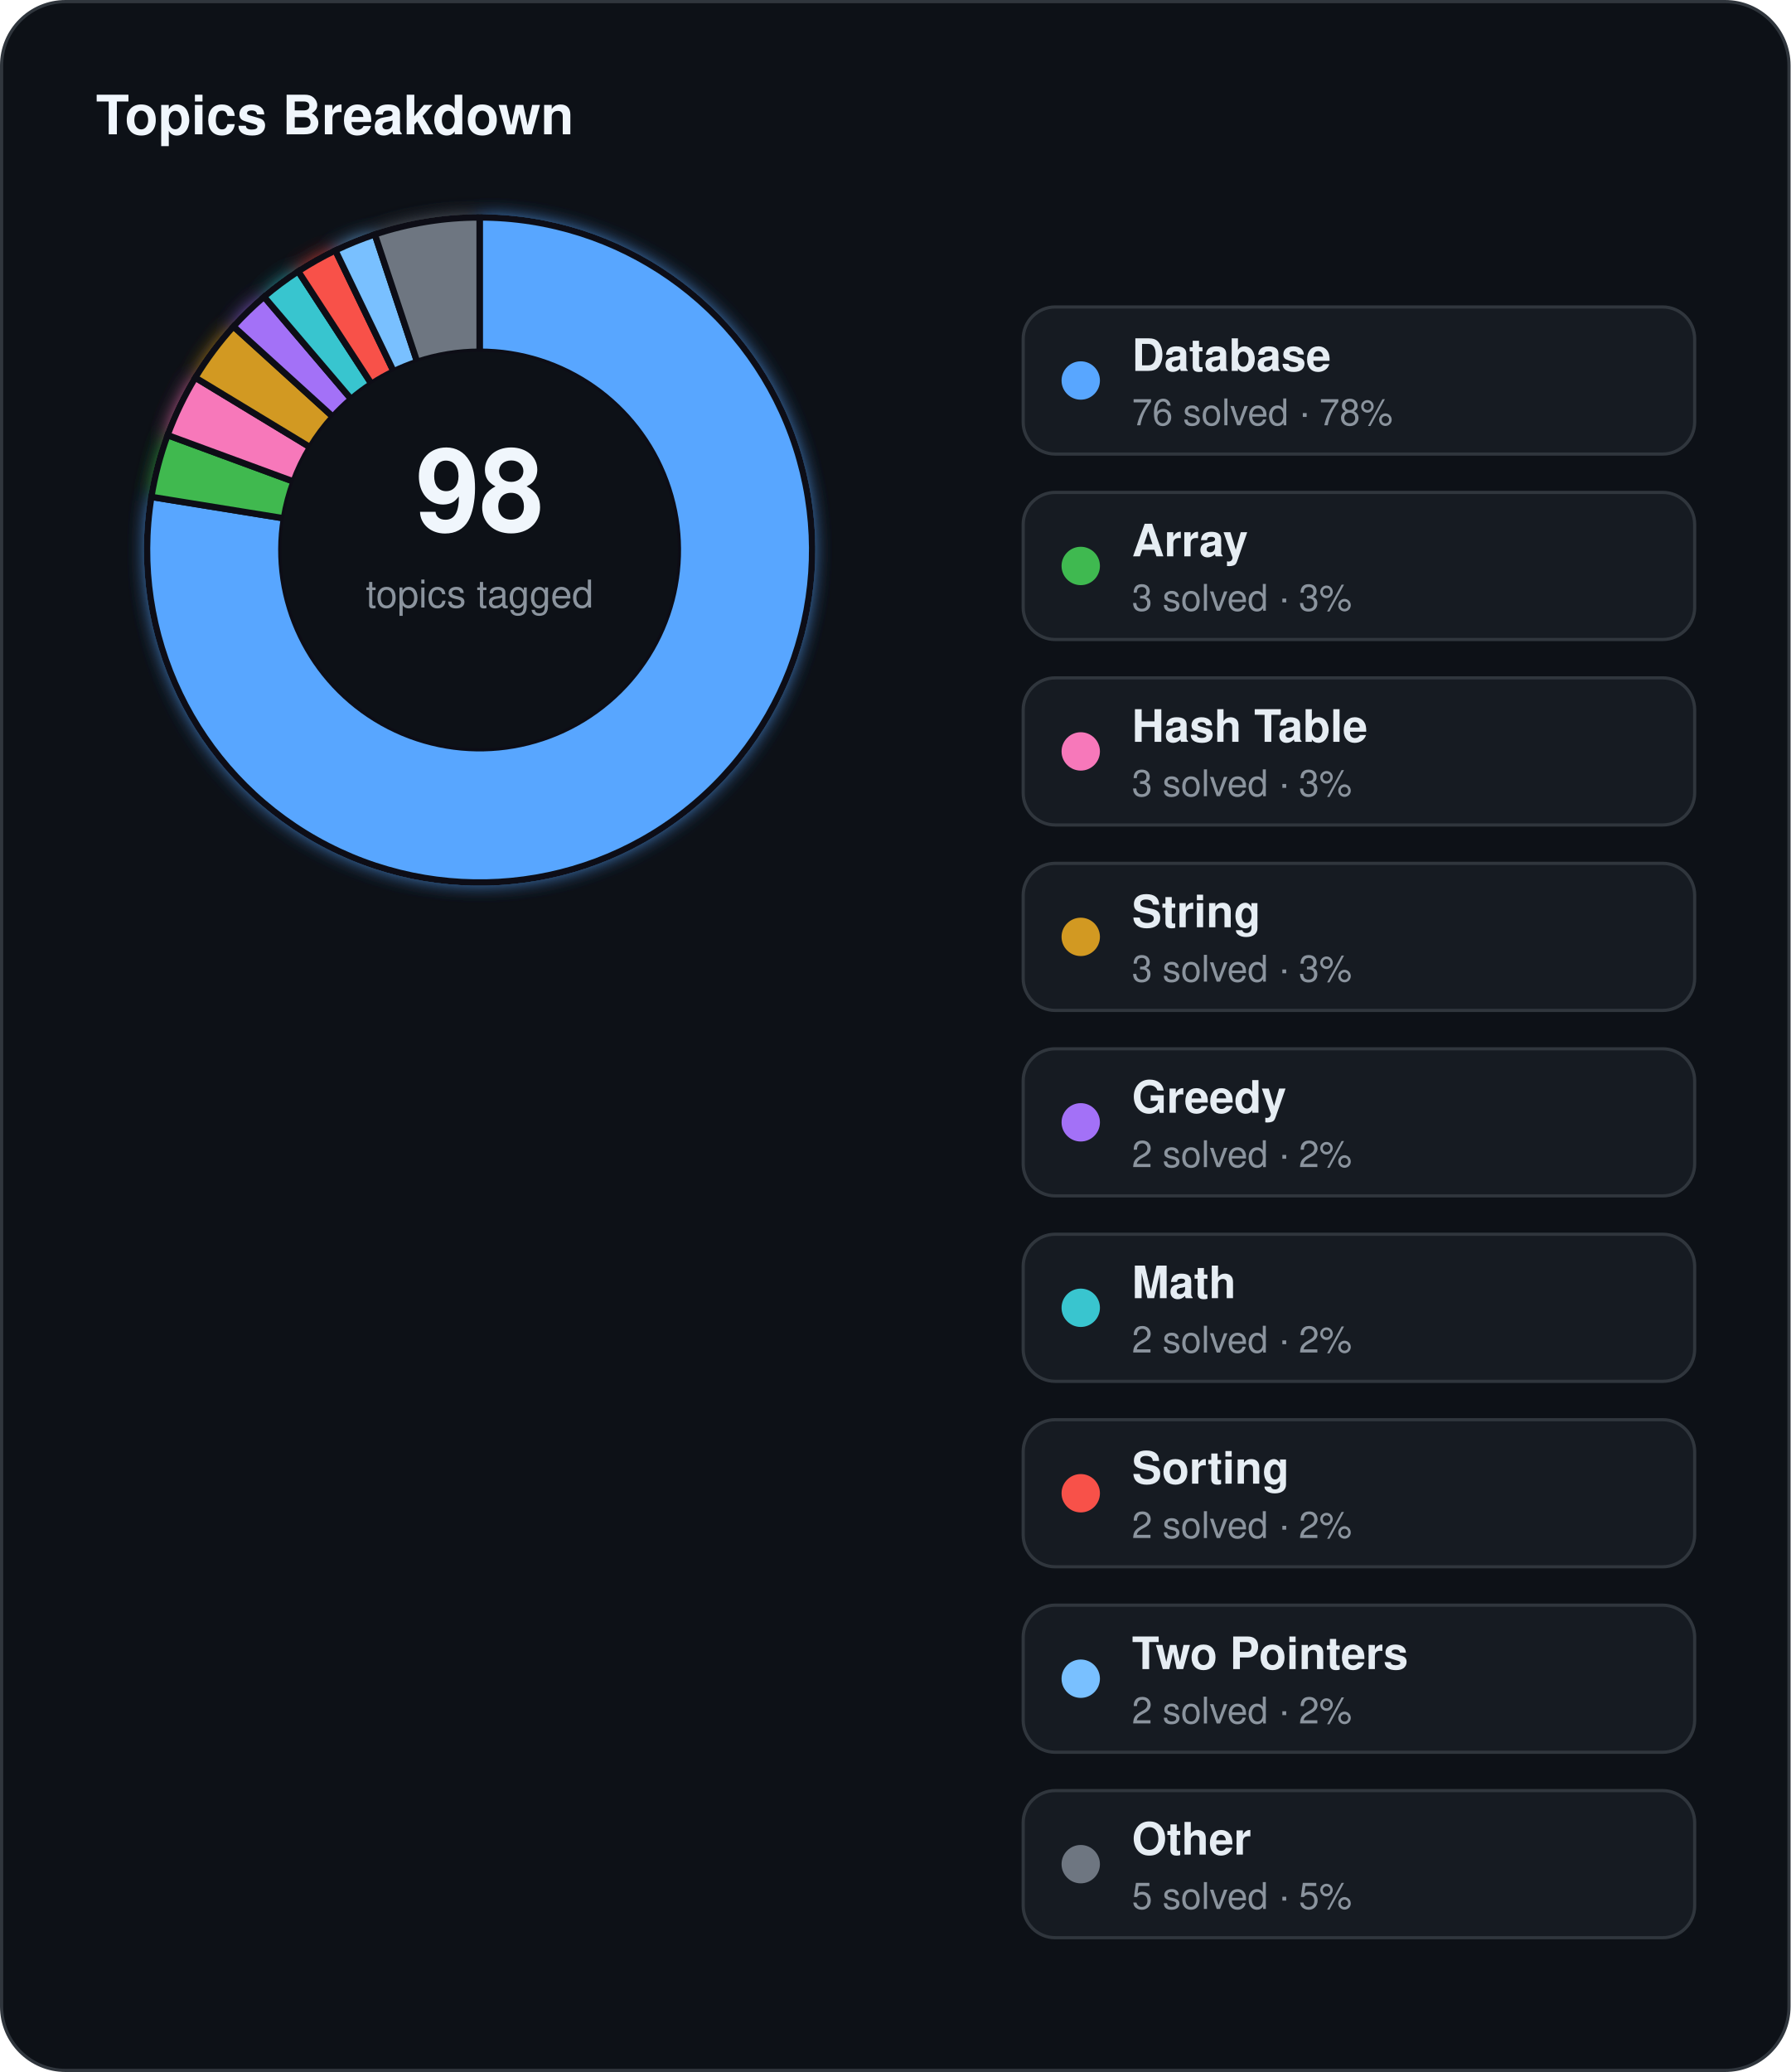
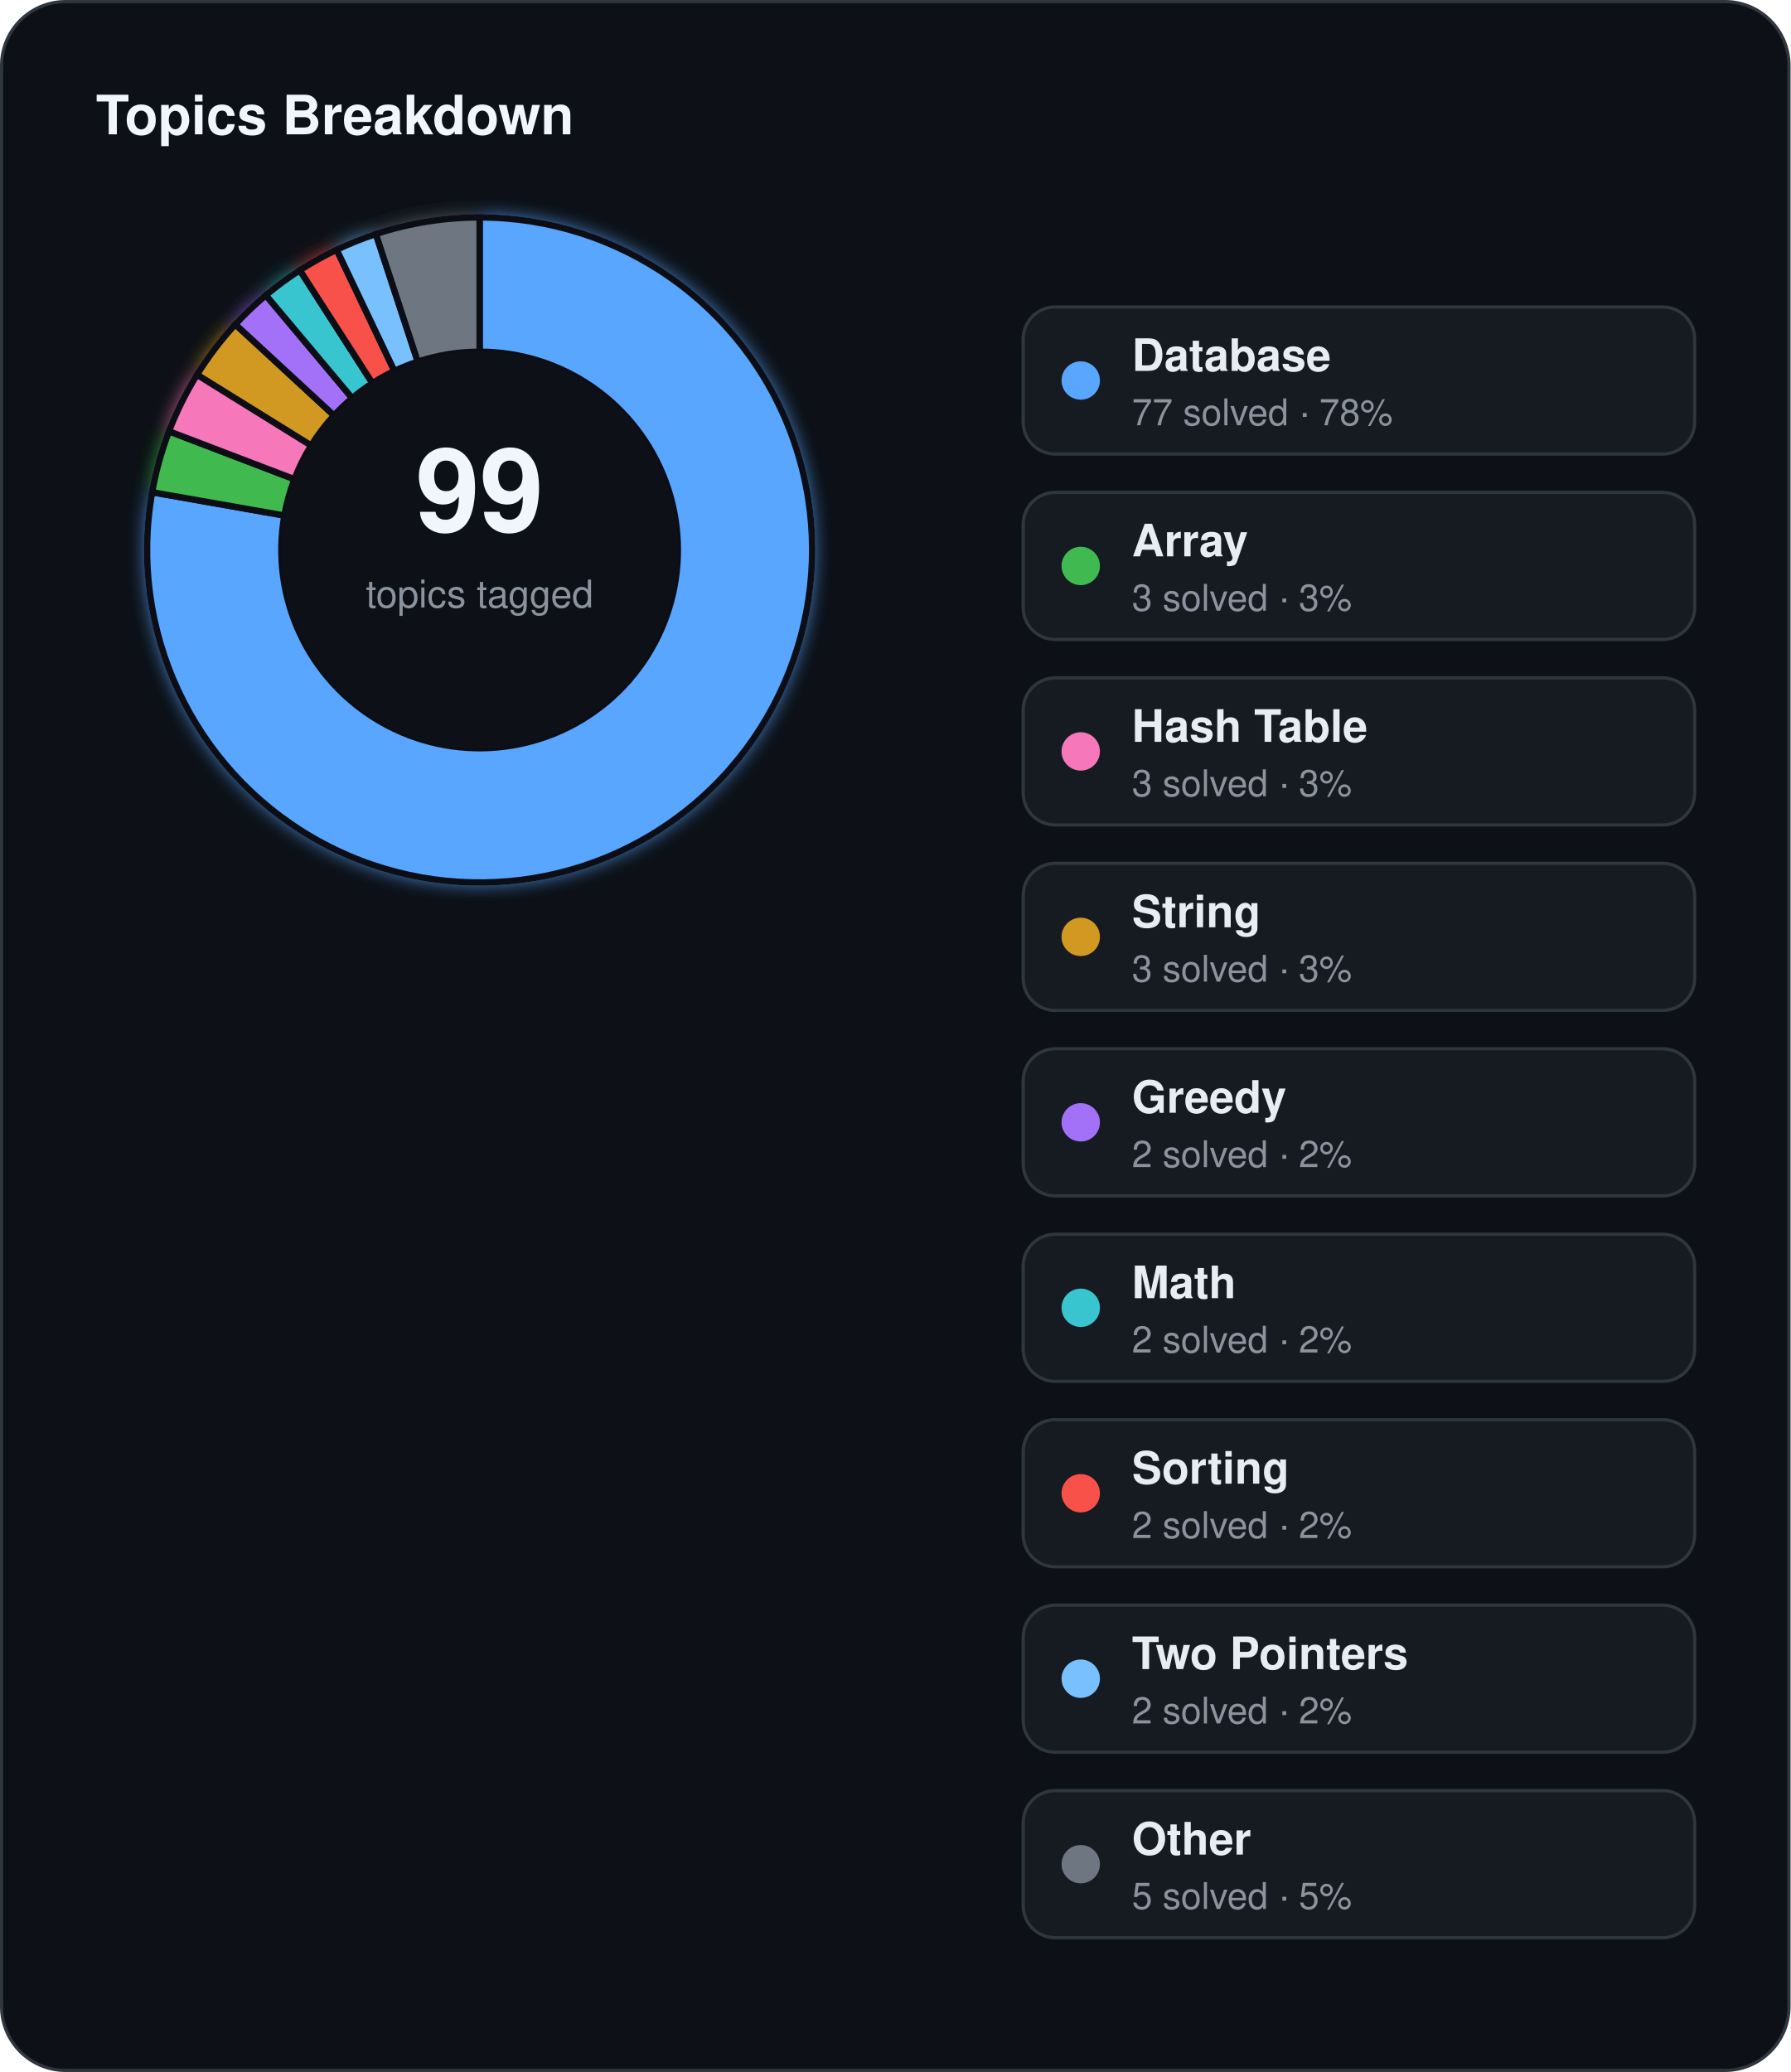
<svg xmlns="http://www.w3.org/2000/svg" width="560" height="648" viewBox="0 0 560 648">
  <defs>
    <filter id="topics-glow" x="-60%" y="-60%" width="220%" height="220%">
      <feGaussianBlur stdDeviation="3" result="blur" />
      <feMerge>
        <feMergeNode in="blur" />
        <feMergeNode in="SourceGraphic" />
      </feMerge>
    </filter>
  </defs>
  <rect x="0.5" y="0.5" width="559" height="647" rx="20" fill="#0d1117" stroke="#30363d" stroke-width="1" />
  <text x="30" y="42" fill="#f0f6fc" font-family="Segoe UI, Helvetica, Arial, sans-serif" font-size="17" font-weight="700">Topics Breakdown</text>
  <g filter="url(#topics-glow)">
-     <path d="M 150.00,68.00 A 104,104 0 1 1 47.33,155.40 L 88.79,162.10 A 62,62 0 1 0 150.00,110.00 Z" fill="#58a6ff" stroke="#0d1117" stroke-width="2" />
-     <path d="M 47.33,155.40 A 104,104 0 0 1 52.40,136.08 L 91.81,150.59 A 62,62 0 0 0 88.79,162.10 Z" fill="#3fb950" stroke="#0d1117" stroke-width="2" />
-     <path d="M 52.40,136.08 A 104,104 0 0 1 61.07,118.09 L 96.98,139.86 A 62,62 0 0 0 91.81,150.59 Z" fill="#f778ba" stroke="#0d1117" stroke-width="2" />
-     <path d="M 61.07,118.09 A 104,104 0 0 1 73.01,102.08 L 104.10,130.32 A 62,62 0 0 0 96.98,139.86 Z" fill="#d29922" stroke="#0d1117" stroke-width="2" />
-     <path d="M 73.01,102.08 A 104,104 0 0 1 82.58,92.81 L 109.81,124.79 A 62,62 0 0 0 104.10,130.32 Z" fill="#a371f7" stroke="#0d1117" stroke-width="2" />
-     <path d="M 82.58,92.81 A 104,104 0 0 1 93.26,84.84 L 116.18,120.04 A 62,62 0 0 0 109.81,124.79 Z" fill="#39c5cf" stroke="#0d1117" stroke-width="2" />
-     <path d="M 93.26,84.84 A 104,104 0 0 1 104.88,78.30 L 123.10,116.14 A 62,62 0 0 0 116.18,120.04 Z" fill="#f85149" stroke="#0d1117" stroke-width="2" />
-     <path d="M 104.88,78.30 A 104,104 0 0 1 117.23,73.30 L 130.46,113.16 A 62,62 0 0 0 123.10,116.14 Z" fill="#79c0ff" stroke="#0d1117" stroke-width="2" />
-     <path d="M 117.23,73.30 A 104,104 0 0 1 150.00,68.00 L 150.00,110.00 A 62,62 0 0 0 130.46,113.16 Z" fill="#6e7681" stroke="#0d1117" stroke-width="2" />
+     <path d="M 150.00,68.00 A 104,104 0 1 1 47.58,153.94 L 88.94,161.23 A 62,62 0 1 0 150.00,110.00 Z" fill="#58a6ff" stroke="#0d1117" stroke-width="2" />
+     <path d="M 47.58,153.94 A 104,104 0 0 1 52.85,134.88 L 92.08,149.87 A 62,62 0 0 0 88.94,161.23 Z" fill="#3fb950" stroke="#0d1117" stroke-width="2" />
+     <path d="M 52.85,134.88 A 104,104 0 0 1 61.63,117.17 L 97.32,139.31 A 62,62 0 0 0 92.08,149.87 Z" fill="#f778ba" stroke="#0d1117" stroke-width="2" />
+     <path d="M 61.63,117.17 A 104,104 0 0 1 73.60,101.44 L 104.46,129.93 A 62,62 0 0 0 97.32,139.31 Z" fill="#d29922" stroke="#0d1117" stroke-width="2" />
+     <path d="M 73.60,101.44 A 104,104 0 0 1 83.15,92.33 L 110.15,124.51 A 62,62 0 0 0 104.46,129.93 Z" fill="#a371f7" stroke="#0d1117" stroke-width="2" />
+     <path d="M 83.15,92.33 A 104,104 0 0 1 93.77,84.51 L 116.48,119.84 A 62,62 0 0 0 110.15,124.51 Z" fill="#39c5cf" stroke="#0d1117" stroke-width="2" />
+     <path d="M 93.77,84.51 A 104,104 0 0 1 105.30,78.10 L 123.35,116.02 A 62,62 0 0 0 116.48,119.84 Z" fill="#f85149" stroke="#0d1117" stroke-width="2" />
+     <path d="M 105.30,78.10 A 104,104 0 0 1 117.55,73.19 L 130.65,113.10 A 62,62 0 0 0 123.35,116.02 Z" fill="#79c0ff" stroke="#0d1117" stroke-width="2" />
+     <path d="M 117.55,73.19 A 104,104 0 0 1 150.00,68.00 L 150.00,110.00 A 62,62 0 0 0 130.65,113.10 Z" fill="#6e7681" stroke="#0d1117" stroke-width="2" />
  </g>
  <circle cx="150" cy="172" r="62" fill="#0d1117" />
-   <text x="150" y="166" text-anchor="middle" fill="#f0f6fc" font-family="Segoe UI, Helvetica, Arial, sans-serif" font-size="36" font-weight="700">98</text>
+   <text x="150" y="166" text-anchor="middle" fill="#f0f6fc" font-family="Segoe UI, Helvetica, Arial, sans-serif" font-size="36" font-weight="700">99</text>
  <text x="150" y="190" text-anchor="middle" fill="#8b949e" font-family="Segoe UI, Helvetica, Arial, sans-serif" font-size="12">topics tagged</text>
  <rect x="320" y="96" width="210" height="46" rx="10" fill="#161b22" stroke="#30363d" stroke-width="1" />
  <circle cx="338" cy="119" r="6" fill="#58a6ff" />
  <text x="354" y="116" fill="#e6edf3" font-family="Segoe UI, Helvetica, Arial, sans-serif" font-size="14" font-weight="600">Database</text>
-   <text x="354" y="133" fill="#8b949e" font-family="Segoe UI, Helvetica, Arial, sans-serif" font-size="11.5">76 solved · 78%</text>
+   <text x="354" y="133" fill="#8b949e" font-family="Segoe UI, Helvetica, Arial, sans-serif" font-size="11.5">77 solved · 78%</text>
  <rect x="320" y="154" width="210" height="46" rx="10" fill="#161b22" stroke="#30363d" stroke-width="1" />
  <circle cx="338" cy="177" r="6" fill="#3fb950" />
  <text x="354" y="174" fill="#e6edf3" font-family="Segoe UI, Helvetica, Arial, sans-serif" font-size="14" font-weight="600">Array</text>
  <text x="354" y="191" fill="#8b949e" font-family="Segoe UI, Helvetica, Arial, sans-serif" font-size="11.5">3 solved · 3%</text>
  <rect x="320" y="212" width="210" height="46" rx="10" fill="#161b22" stroke="#30363d" stroke-width="1" />
  <circle cx="338" cy="235" r="6" fill="#f778ba" />
  <text x="354" y="232" fill="#e6edf3" font-family="Segoe UI, Helvetica, Arial, sans-serif" font-size="14" font-weight="600">Hash Table</text>
  <text x="354" y="249" fill="#8b949e" font-family="Segoe UI, Helvetica, Arial, sans-serif" font-size="11.5">3 solved · 3%</text>
  <rect x="320" y="270" width="210" height="46" rx="10" fill="#161b22" stroke="#30363d" stroke-width="1" />
  <circle cx="338" cy="293" r="6" fill="#d29922" />
  <text x="354" y="290" fill="#e6edf3" font-family="Segoe UI, Helvetica, Arial, sans-serif" font-size="14" font-weight="600">String</text>
  <text x="354" y="307" fill="#8b949e" font-family="Segoe UI, Helvetica, Arial, sans-serif" font-size="11.5">3 solved · 3%</text>
  <rect x="320" y="328" width="210" height="46" rx="10" fill="#161b22" stroke="#30363d" stroke-width="1" />
  <circle cx="338" cy="351" r="6" fill="#a371f7" />
  <text x="354" y="348" fill="#e6edf3" font-family="Segoe UI, Helvetica, Arial, sans-serif" font-size="14" font-weight="600">Greedy</text>
  <text x="354" y="365" fill="#8b949e" font-family="Segoe UI, Helvetica, Arial, sans-serif" font-size="11.5">2 solved · 2%</text>
  <rect x="320" y="386" width="210" height="46" rx="10" fill="#161b22" stroke="#30363d" stroke-width="1" />
  <circle cx="338" cy="409" r="6" fill="#39c5cf" />
  <text x="354" y="406" fill="#e6edf3" font-family="Segoe UI, Helvetica, Arial, sans-serif" font-size="14" font-weight="600">Math</text>
  <text x="354" y="423" fill="#8b949e" font-family="Segoe UI, Helvetica, Arial, sans-serif" font-size="11.5">2 solved · 2%</text>
  <rect x="320" y="444" width="210" height="46" rx="10" fill="#161b22" stroke="#30363d" stroke-width="1" />
  <circle cx="338" cy="467" r="6" fill="#f85149" />
  <text x="354" y="464" fill="#e6edf3" font-family="Segoe UI, Helvetica, Arial, sans-serif" font-size="14" font-weight="600">Sorting</text>
  <text x="354" y="481" fill="#8b949e" font-family="Segoe UI, Helvetica, Arial, sans-serif" font-size="11.5">2 solved · 2%</text>
  <rect x="320" y="502" width="210" height="46" rx="10" fill="#161b22" stroke="#30363d" stroke-width="1" />
  <circle cx="338" cy="525" r="6" fill="#79c0ff" />
  <text x="354" y="522" fill="#e6edf3" font-family="Segoe UI, Helvetica, Arial, sans-serif" font-size="14" font-weight="600">Two Pointers</text>
  <text x="354" y="539" fill="#8b949e" font-family="Segoe UI, Helvetica, Arial, sans-serif" font-size="11.5">2 solved · 2%</text>
  <rect x="320" y="560" width="210" height="46" rx="10" fill="#161b22" stroke="#30363d" stroke-width="1" />
  <circle cx="338" cy="583" r="6" fill="#6e7681" />
  <text x="354" y="580" fill="#e6edf3" font-family="Segoe UI, Helvetica, Arial, sans-serif" font-size="14" font-weight="600">Other</text>
  <text x="354" y="597" fill="#8b949e" font-family="Segoe UI, Helvetica, Arial, sans-serif" font-size="11.5">5 solved · 5%</text>
</svg>
